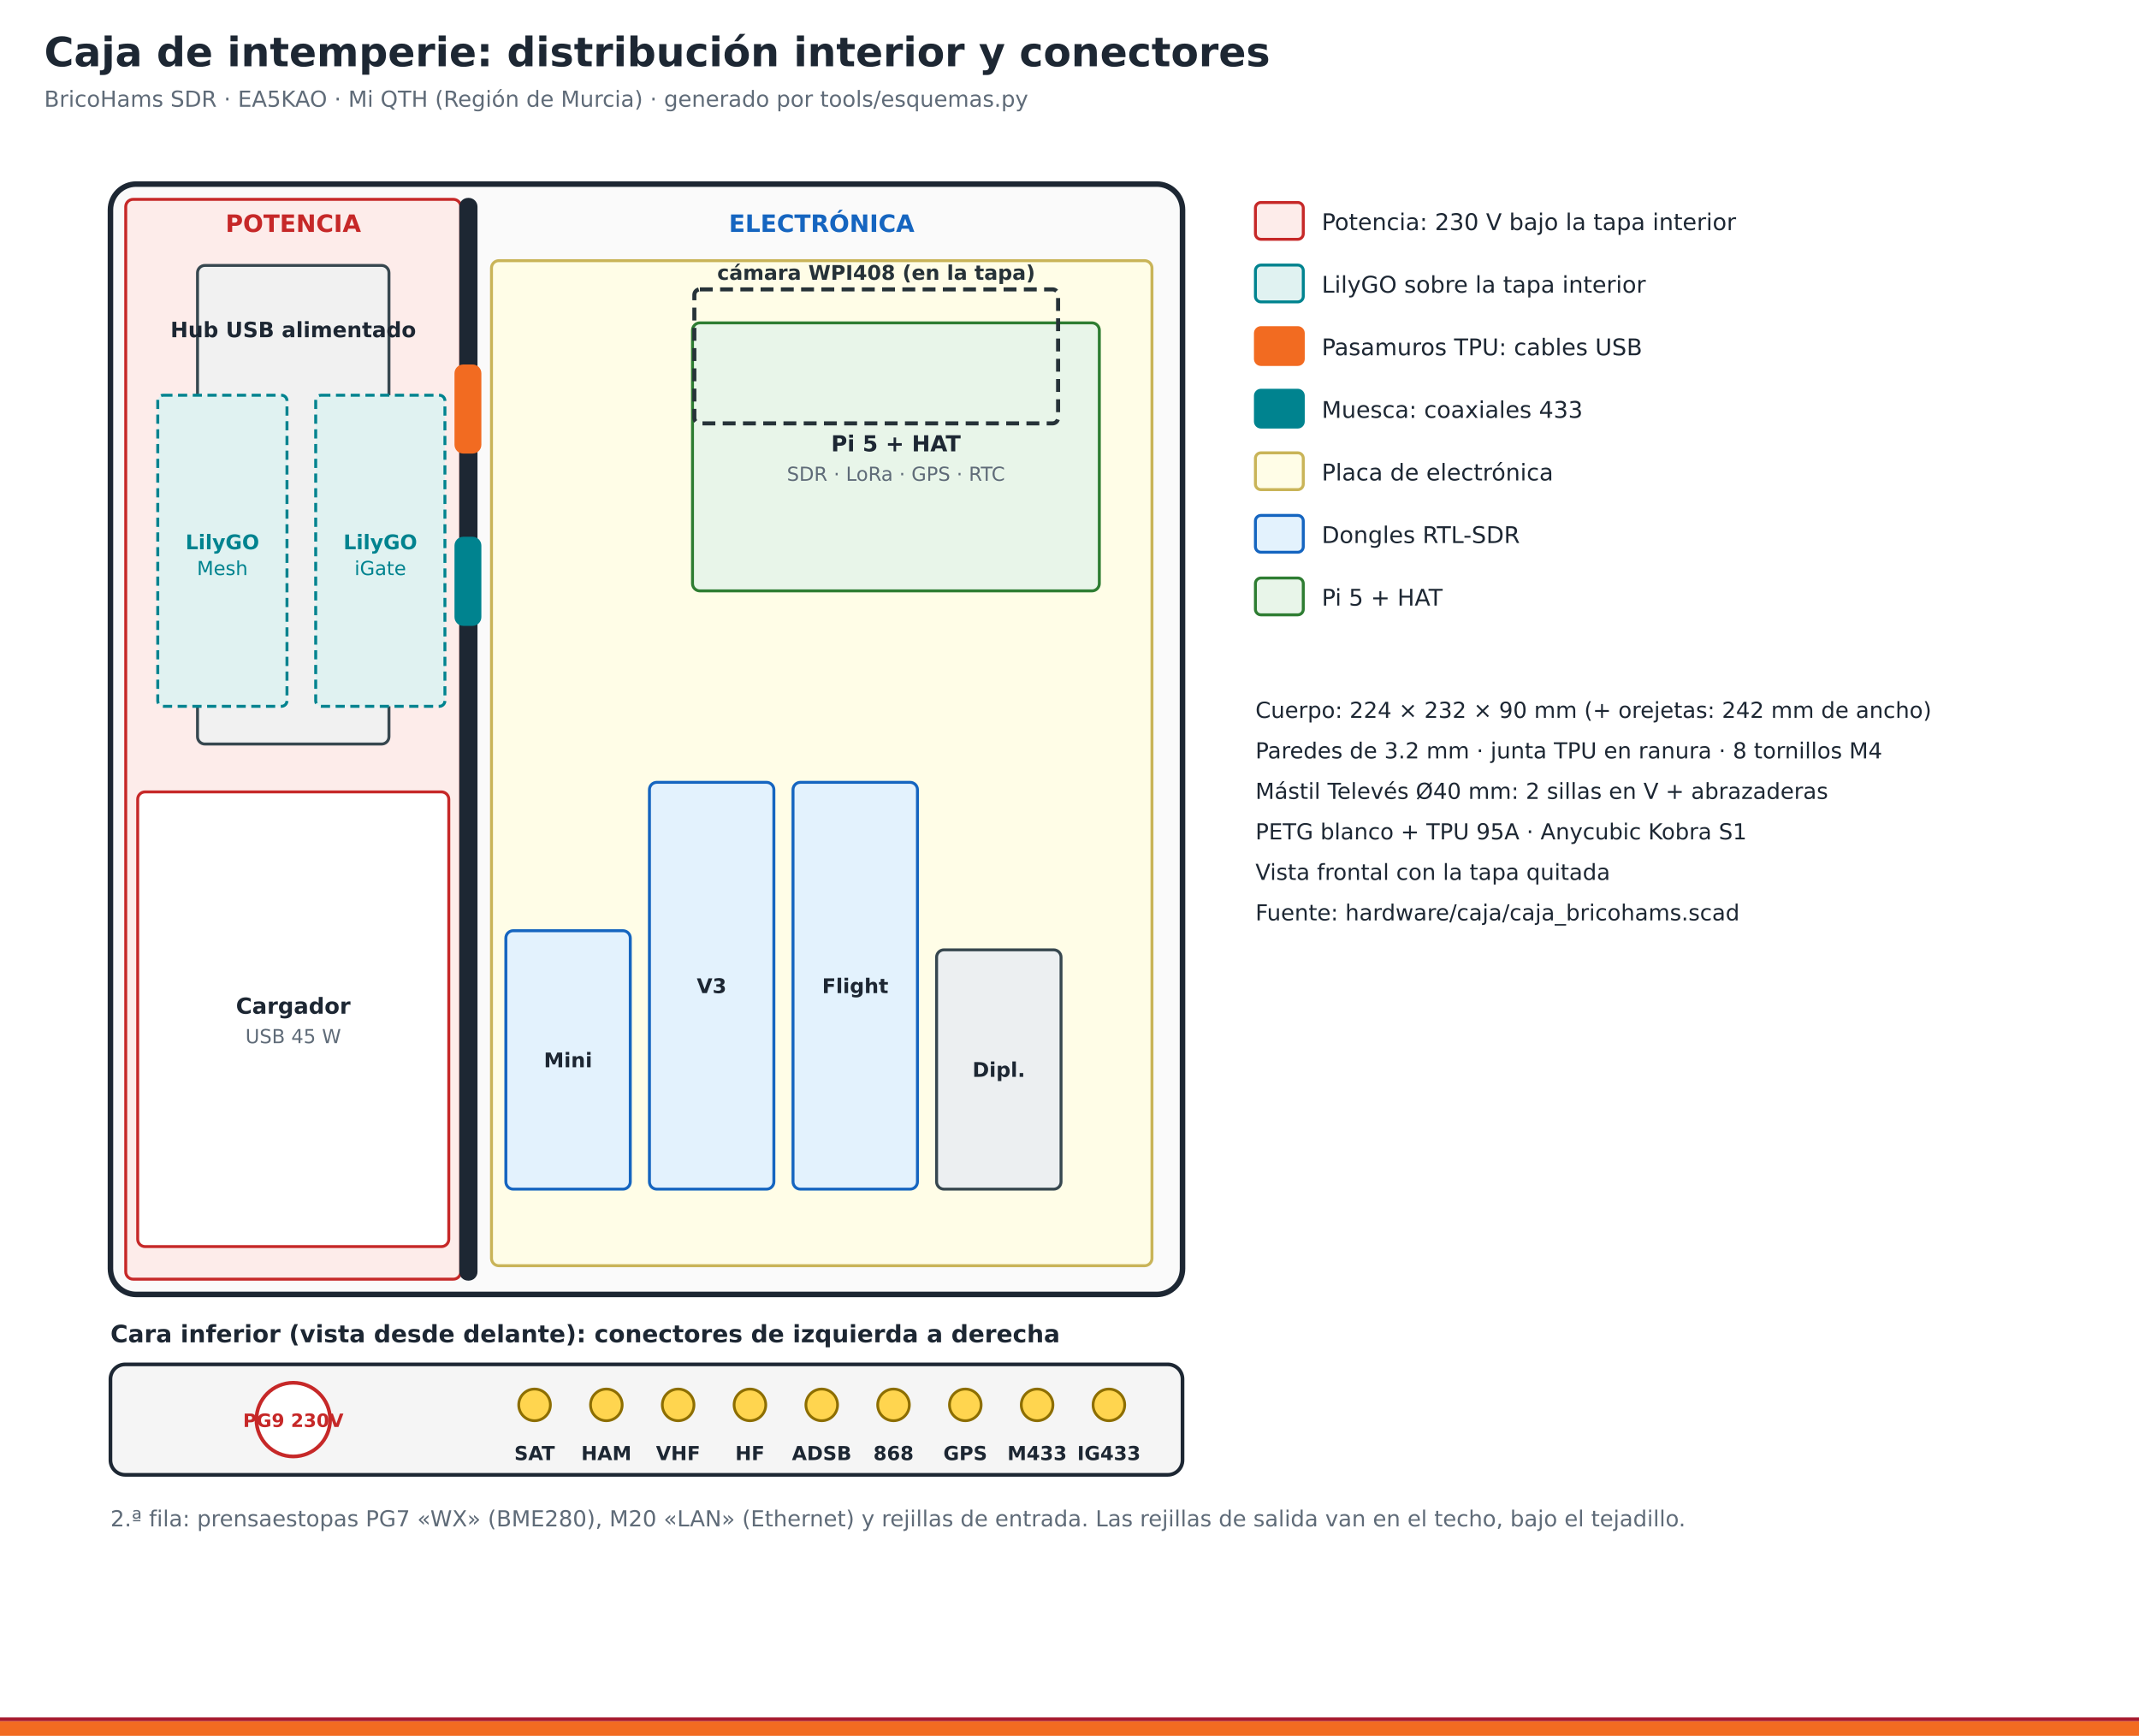
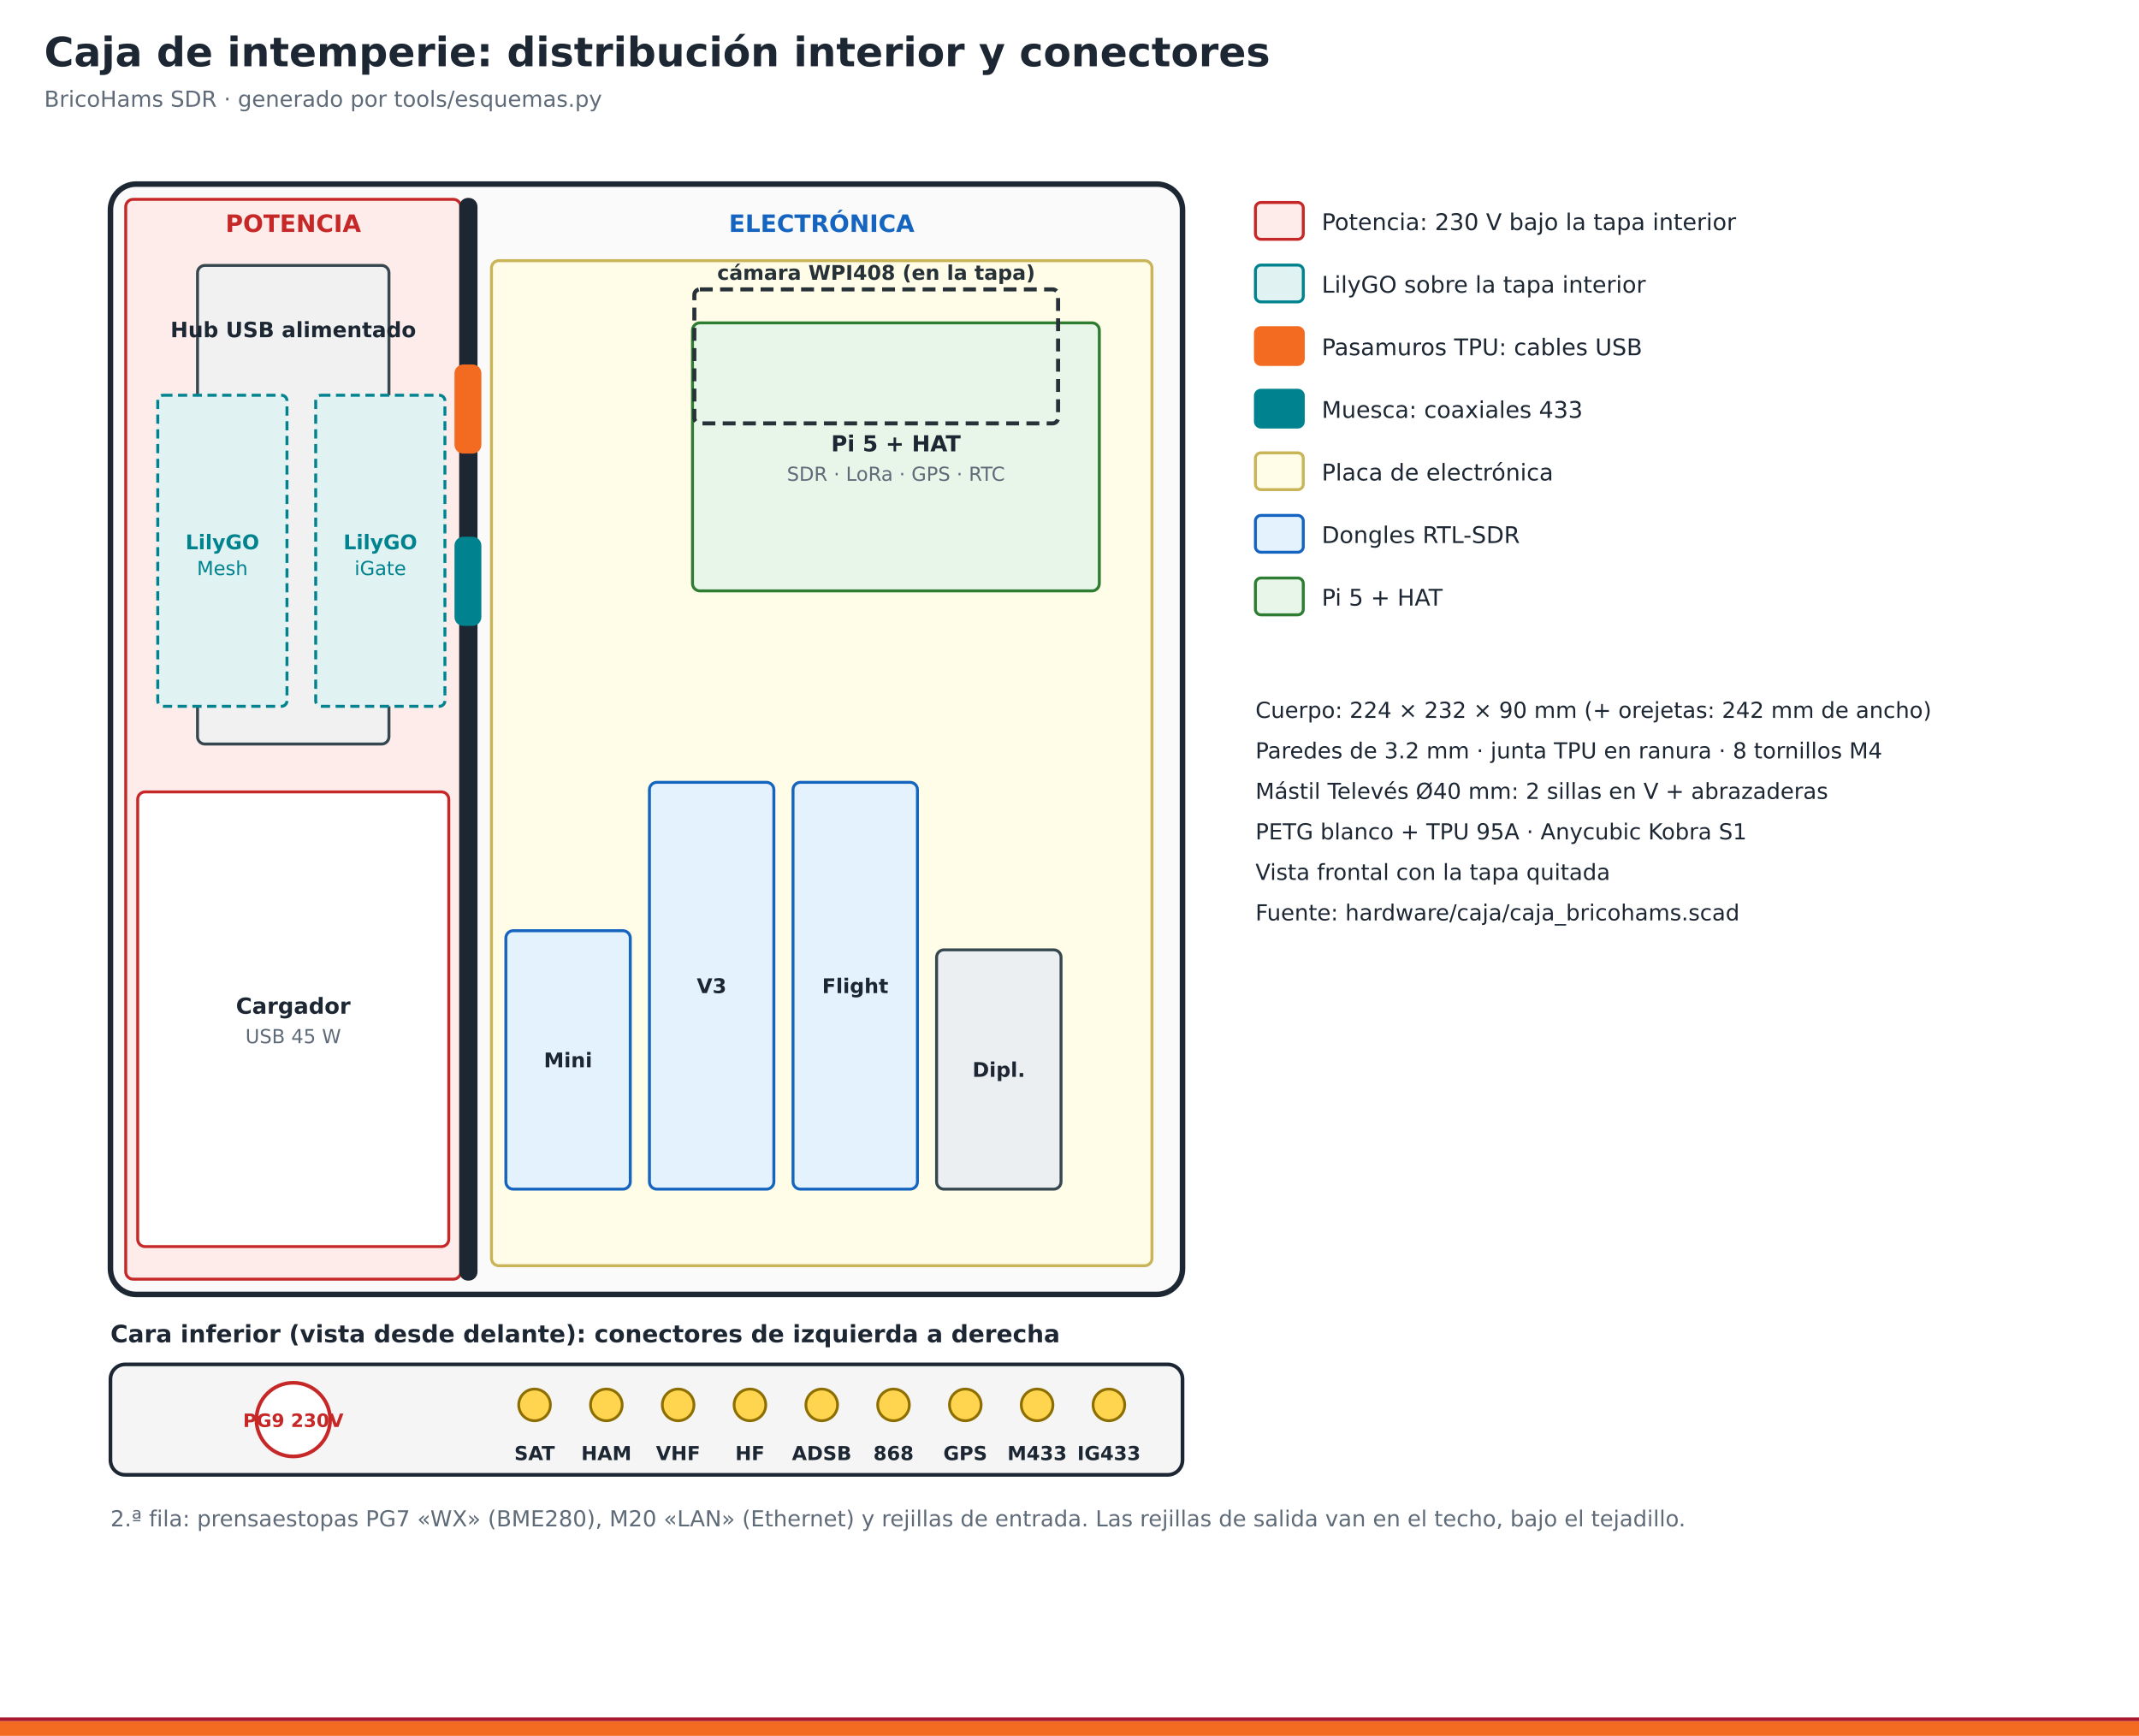
<svg xmlns="http://www.w3.org/2000/svg" width="1162" height="943" viewBox="0 0 1162 943" font-family="DejaVu Sans, Arial, sans-serif">
  <rect width="1162" height="943" fill="#ffffff" />
  <text x="24" y="36" font-size="22" font-weight="bold" fill="#1d2733">Caja de intemperie: distribución interior y conectores</text>
-   <text x="24" y="58" font-size="12" fill="#5f6b78">BricoHams SDR · EA5KAO · Mi QTH (Región de Murcia) · generado por tools/esquemas.py</text>
+   <text x="24" y="58" font-size="12" fill="#5f6b78">BricoHams SDR · generado por tools/esquemas.py</text>
  <rect x="0" y="935" width="1162" height="8" fill="#F26B21" />
  <rect x="0" y="933" width="1162" height="2" fill="#A6192E" />
  <rect x="60.0" y="100.0" width="582.4" height="603.2" rx="14" fill="#fafafa" stroke="#1d2733" stroke-width="3" />
  <rect x="68.3" y="108.3" width="182.0" height="586.6" rx="4" fill="#fdecea" stroke="#c62828" stroke-width="1.6" />
  <text x="159.32" y="126.0" font-size="13" text-anchor="middle" font-weight="bold" fill="#c62828">POTENCIA</text>
  <rect x="250.3" y="108.3" width="8.3" height="586.6" rx="4" fill="#1d2733" stroke="#1d2733" stroke-width="1.6" />
  <text x="446.36" y="126.0" font-size="13" text-anchor="middle" font-weight="bold" fill="#1565c0">ELECTRÓNICA</text>
  <rect x="74.8" y="430.2" width="169.0" height="247.0" rx="4" fill="#ffffff" stroke="#c62828" stroke-width="1.6" />
  <text x="159.3" y="550.7" font-size="12" text-anchor="middle" font-weight="bold" fill="#1d2733">Cargador</text>
  <text x="159.3" y="566.7" font-size="10.5" text-anchor="middle" fill="#5f6b78">USB 45 W</text>
  <rect x="107.3" y="144.2" width="104.0" height="260.0" rx="4" fill="#f1f1f1" stroke="#37474f" stroke-width="1.6" />
  <text x="159.3" y="183.2" font-size="11.5" text-anchor="middle" font-weight="bold" fill="#1d2733">Hub USB alimentado</text>
  <rect x="85.7" y="214.7" width="70.2" height="169.0" rx="3" fill="#e0f2f1" stroke="#00838f" stroke-width="1.6" stroke-dasharray="5 3" />
  <text x="120.8" y="298.4" font-size="11" text-anchor="middle" font-weight="bold" fill="#00838f">LilyGO</text>
  <text x="120.8" y="312.4" font-size="10.5" text-anchor="middle" fill="#00838f">Mesh</text>
  <rect x="171.5" y="214.7" width="70.2" height="169.0" rx="3" fill="#e0f2f1" stroke="#00838f" stroke-width="1.6" stroke-dasharray="5 3" />
  <text x="206.6" y="298.4" font-size="11" text-anchor="middle" font-weight="bold" fill="#00838f">LilyGO</text>
  <text x="206.6" y="312.4" font-size="10.5" text-anchor="middle" fill="#00838f">iGate</text>
  <rect x="247.7" y="198.8" width="13.0" height="46.8" rx="4" fill="#F26B21" stroke="#F26B21" stroke-width="1.6" />
  <rect x="247.7" y="292.4" width="13.0" height="46.8" rx="4" fill="#00838f" stroke="#00838f" stroke-width="1.6" />
  <rect x="267.0" y="141.6" width="358.8" height="546.0" rx="4" fill="#fffde7" stroke="#c9b458" stroke-width="1.6" />
  <rect x="274.8" y="505.6" width="67.6" height="140.4" rx="4" fill="#e3f2fd" stroke="#1565c0" stroke-width="1.6" />
  <text x="308.6" y="579.8" font-size="11" text-anchor="middle" font-weight="bold" fill="#1d2733">Mini</text>
  <rect x="352.8" y="425.0" width="67.6" height="221.0" rx="4" fill="#e3f2fd" stroke="#1565c0" stroke-width="1.6" />
  <text x="386.6" y="539.5" font-size="11" text-anchor="middle" font-weight="bold" fill="#1d2733">V3</text>
  <rect x="430.8" y="425.0" width="67.6" height="221.0" rx="4" fill="#e3f2fd" stroke="#1565c0" stroke-width="1.6" />
  <text x="464.6" y="539.5" font-size="11" text-anchor="middle" font-weight="bold" fill="#1d2733">Flight</text>
  <rect x="508.8" y="516.0" width="67.6" height="130.0" rx="4" fill="#eceff1" stroke="#37474f" stroke-width="1.6" />
  <text x="542.6" y="585.0" font-size="11" text-anchor="middle" font-weight="bold" fill="#1d2733">Dipl.</text>
  <rect x="376.2" y="175.4" width="221.0" height="145.6" rx="4" fill="#e8f5e9" stroke="#2e7d32" stroke-width="1.6" />
  <text x="486.7" y="245.2" font-size="12" text-anchor="middle" font-weight="bold" fill="#1d2733">Pi 5 + HAT</text>
  <text x="486.7" y="261.2" font-size="10.5" text-anchor="middle" fill="#5f6b78">SDR · LoRa · GPS · RTC</text>
  <rect x="377.2" y="157.2" width="197.6" height="72.8" rx="3" fill="none" stroke="#263238" stroke-width="2.2" stroke-dasharray="7 4" />
  <text x="476.0" y="152.0" font-size="11" text-anchor="middle" fill="#263238" font-weight="bold">cámara WPI408 (en la tapa)</text>
  <text x="60" y="729.2" font-size="13" font-weight="bold" fill="#1d2733">Cara inferior (vista desde delante): conectores de izquierda a derecha</text>
  <rect x="60.0" y="741.2" width="582.4" height="60" rx="8" fill="#f5f5f5" stroke="#1d2733" stroke-width="2" />
  <circle cx="159.32" cy="771.2" r="20.02" fill="#fff" stroke="#c62828" stroke-width="2" />
  <text x="159.32" y="775.2" font-size="10" text-anchor="middle" fill="#c62828" font-weight="bold">PG9 230V</text>
  <circle cx="290.4" cy="763.2" r="8.6" fill="#ffd54f" stroke="#8d6e00" stroke-width="1.5" />
  <text x="290.4" y="793.2" font-size="10.5" text-anchor="middle" font-weight="bold" fill="#1d2733">SAT</text>
  <circle cx="329.4" cy="763.2" r="8.6" fill="#ffd54f" stroke="#8d6e00" stroke-width="1.5" />
  <text x="329.4" y="793.2" font-size="10.5" text-anchor="middle" font-weight="bold" fill="#1d2733">HAM</text>
  <circle cx="368.4" cy="763.2" r="8.6" fill="#ffd54f" stroke="#8d6e00" stroke-width="1.5" />
  <text x="368.4" y="793.2" font-size="10.5" text-anchor="middle" font-weight="bold" fill="#1d2733">VHF</text>
  <circle cx="407.4" cy="763.2" r="8.6" fill="#ffd54f" stroke="#8d6e00" stroke-width="1.5" />
  <text x="407.4" y="793.2" font-size="10.5" text-anchor="middle" font-weight="bold" fill="#1d2733">HF</text>
  <circle cx="446.4" cy="763.2" r="8.6" fill="#ffd54f" stroke="#8d6e00" stroke-width="1.5" />
  <text x="446.4" y="793.2" font-size="10.5" text-anchor="middle" font-weight="bold" fill="#1d2733">ADSB</text>
  <circle cx="485.4" cy="763.2" r="8.6" fill="#ffd54f" stroke="#8d6e00" stroke-width="1.5" />
  <text x="485.4" y="793.2" font-size="10.5" text-anchor="middle" font-weight="bold" fill="#1d2733">868</text>
  <circle cx="524.4" cy="763.2" r="8.6" fill="#ffd54f" stroke="#8d6e00" stroke-width="1.5" />
  <text x="524.4" y="793.2" font-size="10.5" text-anchor="middle" font-weight="bold" fill="#1d2733">GPS</text>
  <circle cx="563.4" cy="763.2" r="8.6" fill="#ffd54f" stroke="#8d6e00" stroke-width="1.5" />
  <text x="563.4" y="793.2" font-size="10.5" text-anchor="middle" font-weight="bold" fill="#1d2733">M433</text>
  <circle cx="602.4" cy="763.2" r="8.6" fill="#ffd54f" stroke="#8d6e00" stroke-width="1.5" />
  <text x="602.4" y="793.2" font-size="10.5" text-anchor="middle" font-weight="bold" fill="#1d2733">IG433</text>
  <text x="60" y="829.2" font-size="12" fill="#5f6b78">2.ª fila: prensaestopas PG7 «WX» (BME280), M20 «LAN» (Ethernet) y rejillas de entrada. Las rejillas de salida van en el techo, bajo el tejadillo.</text>
  <rect x="682" y="110" width="26" height="20" rx="3" fill="#fdecea" stroke="#c62828" stroke-width="1.6" />
  <text x="718" y="125" font-size="12.5" fill="#1d2733">Potencia: 230 V bajo la tapa interior</text>
  <rect x="682" y="144" width="26" height="20" rx="3" fill="#e0f2f1" stroke="#00838f" stroke-width="1.6" />
  <text x="718" y="159" font-size="12.5" fill="#1d2733">LilyGO sobre la tapa interior</text>
  <rect x="682" y="178" width="26" height="20" rx="3" fill="#F26B21" stroke="#F26B21" stroke-width="1.6" />
  <text x="718" y="193" font-size="12.5" fill="#1d2733">Pasamuros TPU: cables USB</text>
  <rect x="682" y="212" width="26" height="20" rx="3" fill="#00838f" stroke="#00838f" stroke-width="1.6" />
  <text x="718" y="227" font-size="12.5" fill="#1d2733">Muesca: coaxiales 433</text>
  <rect x="682" y="246" width="26" height="20" rx="3" fill="#fffde7" stroke="#c9b458" stroke-width="1.6" />
  <text x="718" y="261" font-size="12.5" fill="#1d2733">Placa de electrónica</text>
  <rect x="682" y="280" width="26" height="20" rx="3" fill="#e3f2fd" stroke="#1565c0" stroke-width="1.6" />
  <text x="718" y="295" font-size="12.5" fill="#1d2733">Dongles RTL-SDR</text>
  <rect x="682" y="314" width="26" height="20" rx="3" fill="#e8f5e9" stroke="#2e7d32" stroke-width="1.6" />
  <text x="718" y="329" font-size="12.5" fill="#1d2733">Pi 5 + HAT</text>
  <text x="682" y="390" font-size="12" fill="#1d2733">Cuerpo: 224 × 232 × 90 mm (+ orejetas: 242 mm de ancho)</text>
  <text x="682" y="412" font-size="12" fill="#1d2733">Paredes de 3.2 mm · junta TPU en ranura · 8 tornillos M4</text>
  <text x="682" y="434" font-size="12" fill="#1d2733">Mástil Televés Ø40 mm: 2 sillas en V + abrazaderas</text>
  <text x="682" y="456" font-size="12" fill="#1d2733">PETG blanco + TPU 95A · Anycubic Kobra S1</text>
  <text x="682" y="478" font-size="12" fill="#1d2733">Vista frontal con la tapa quitada</text>
  <text x="682" y="500" font-size="12" fill="#1d2733">Fuente: hardware/caja/caja_bricohams.scad</text>
</svg>
